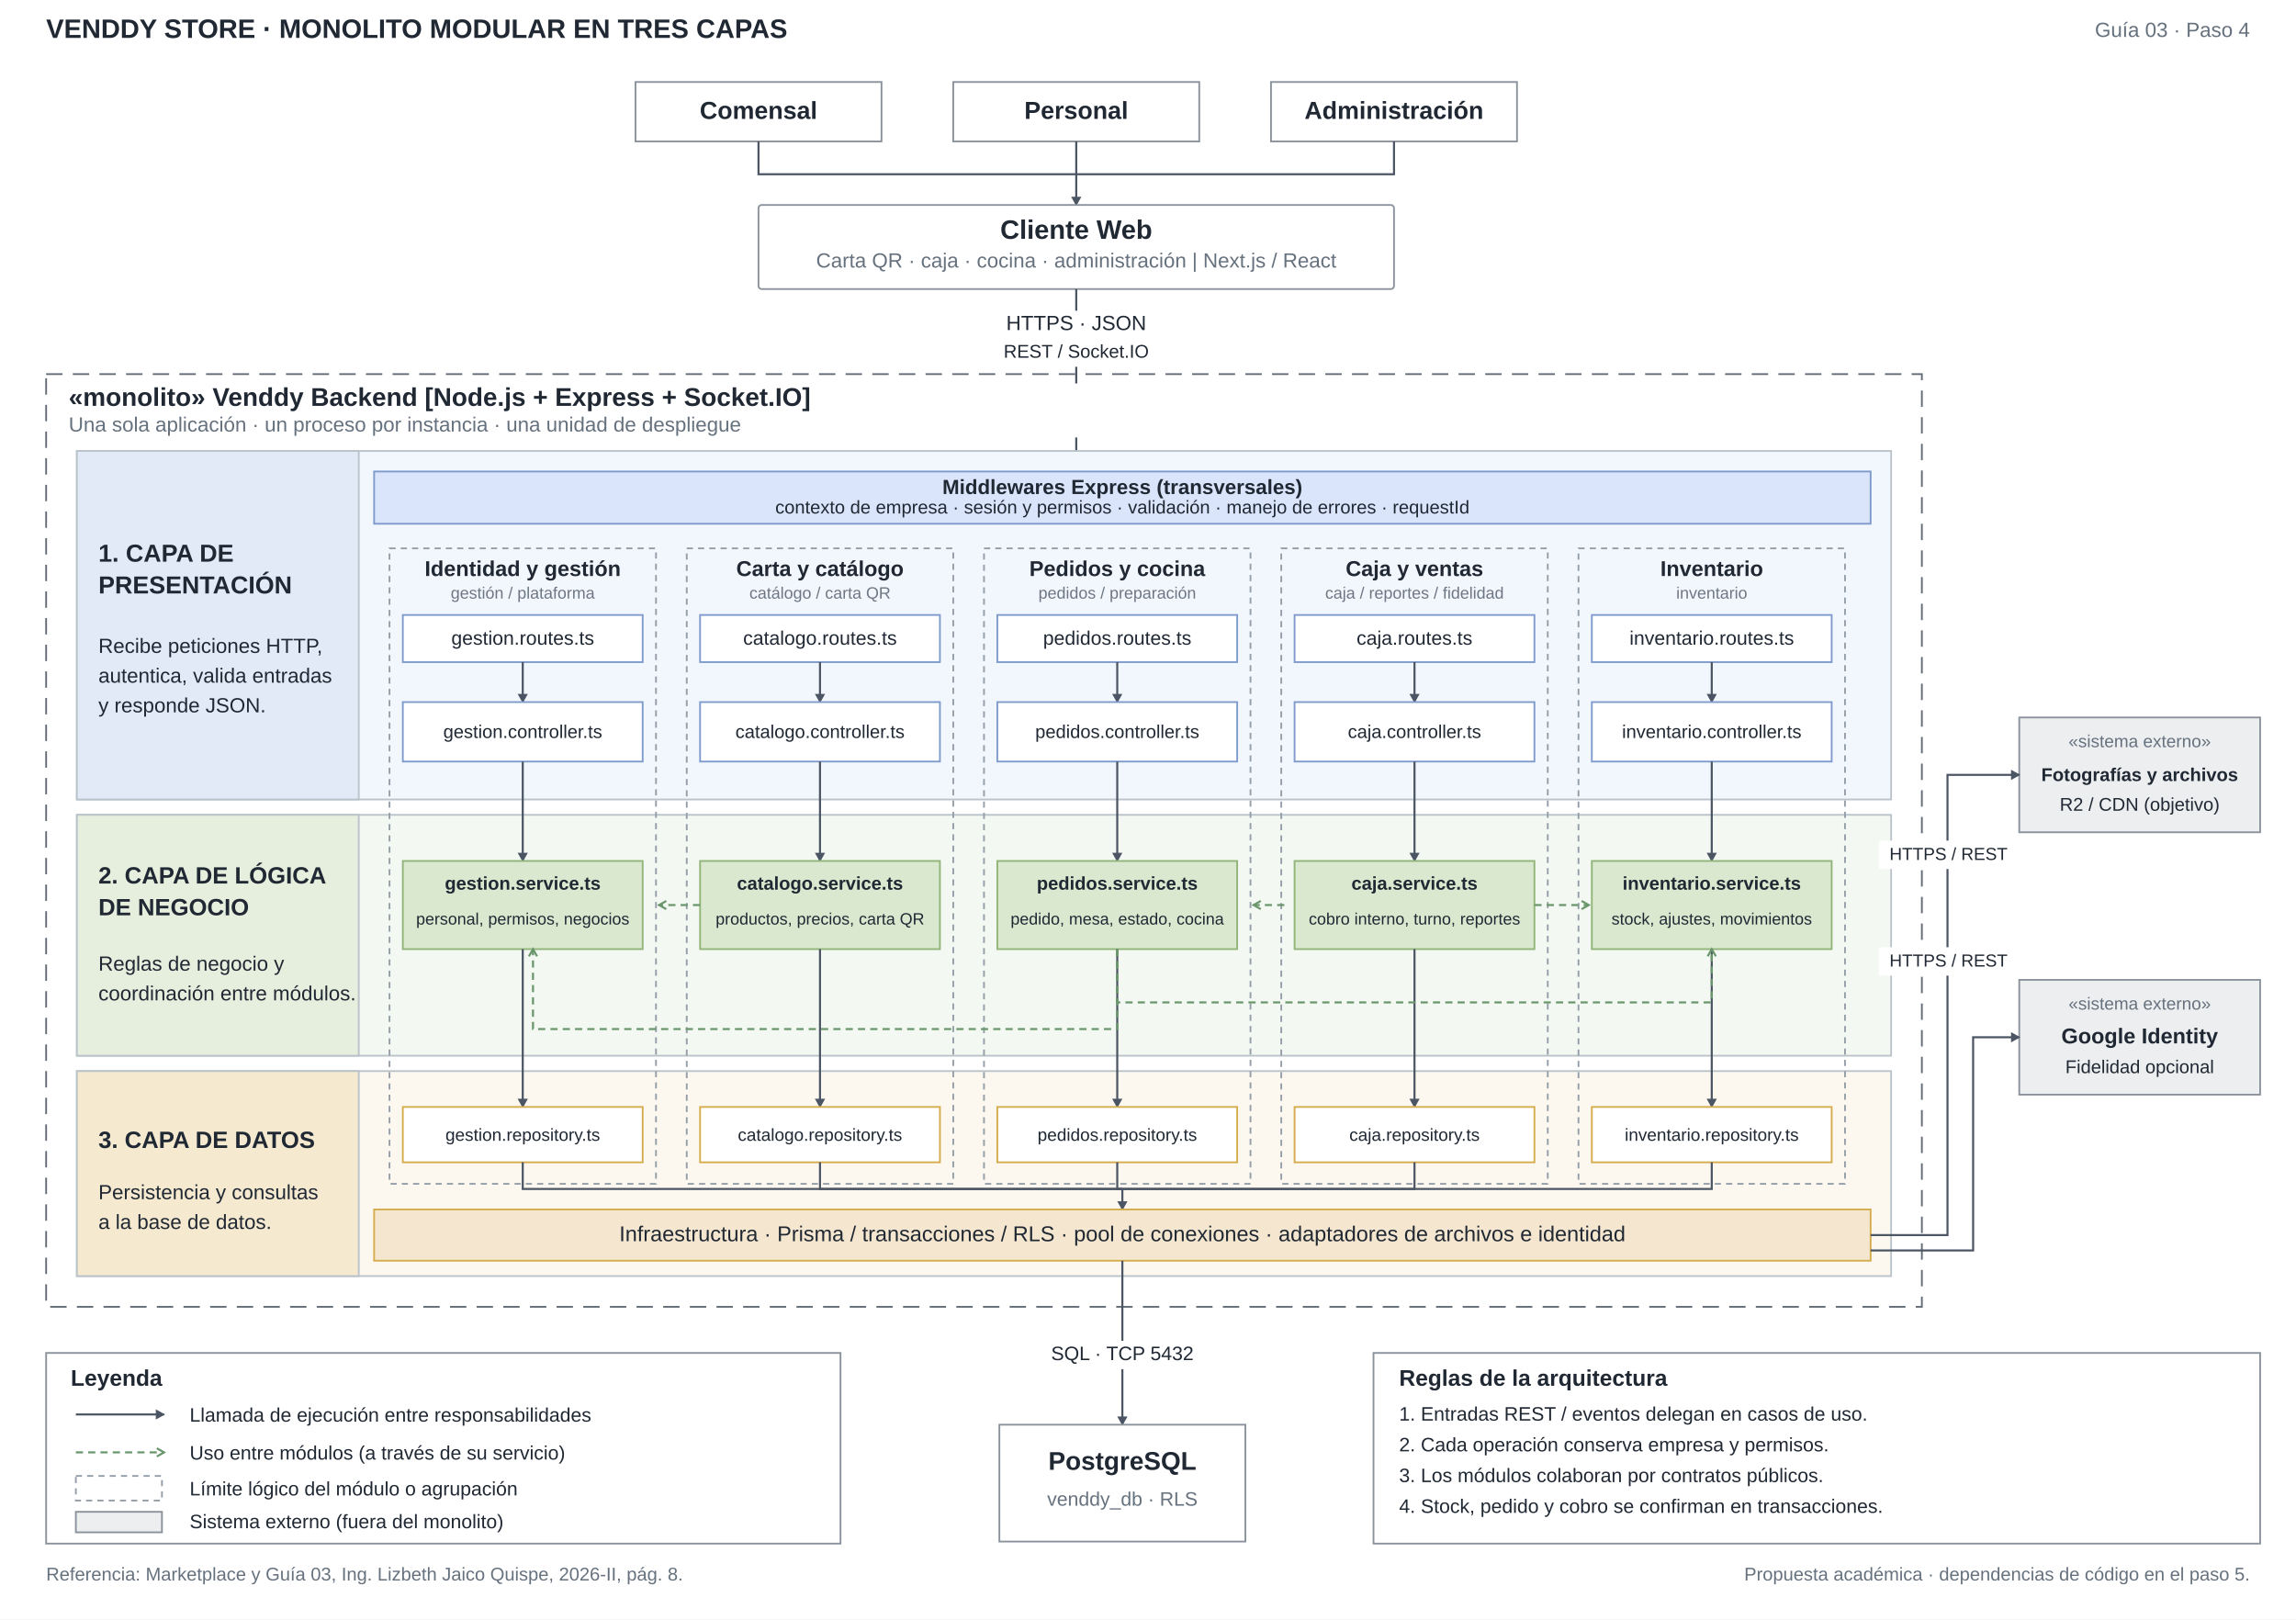
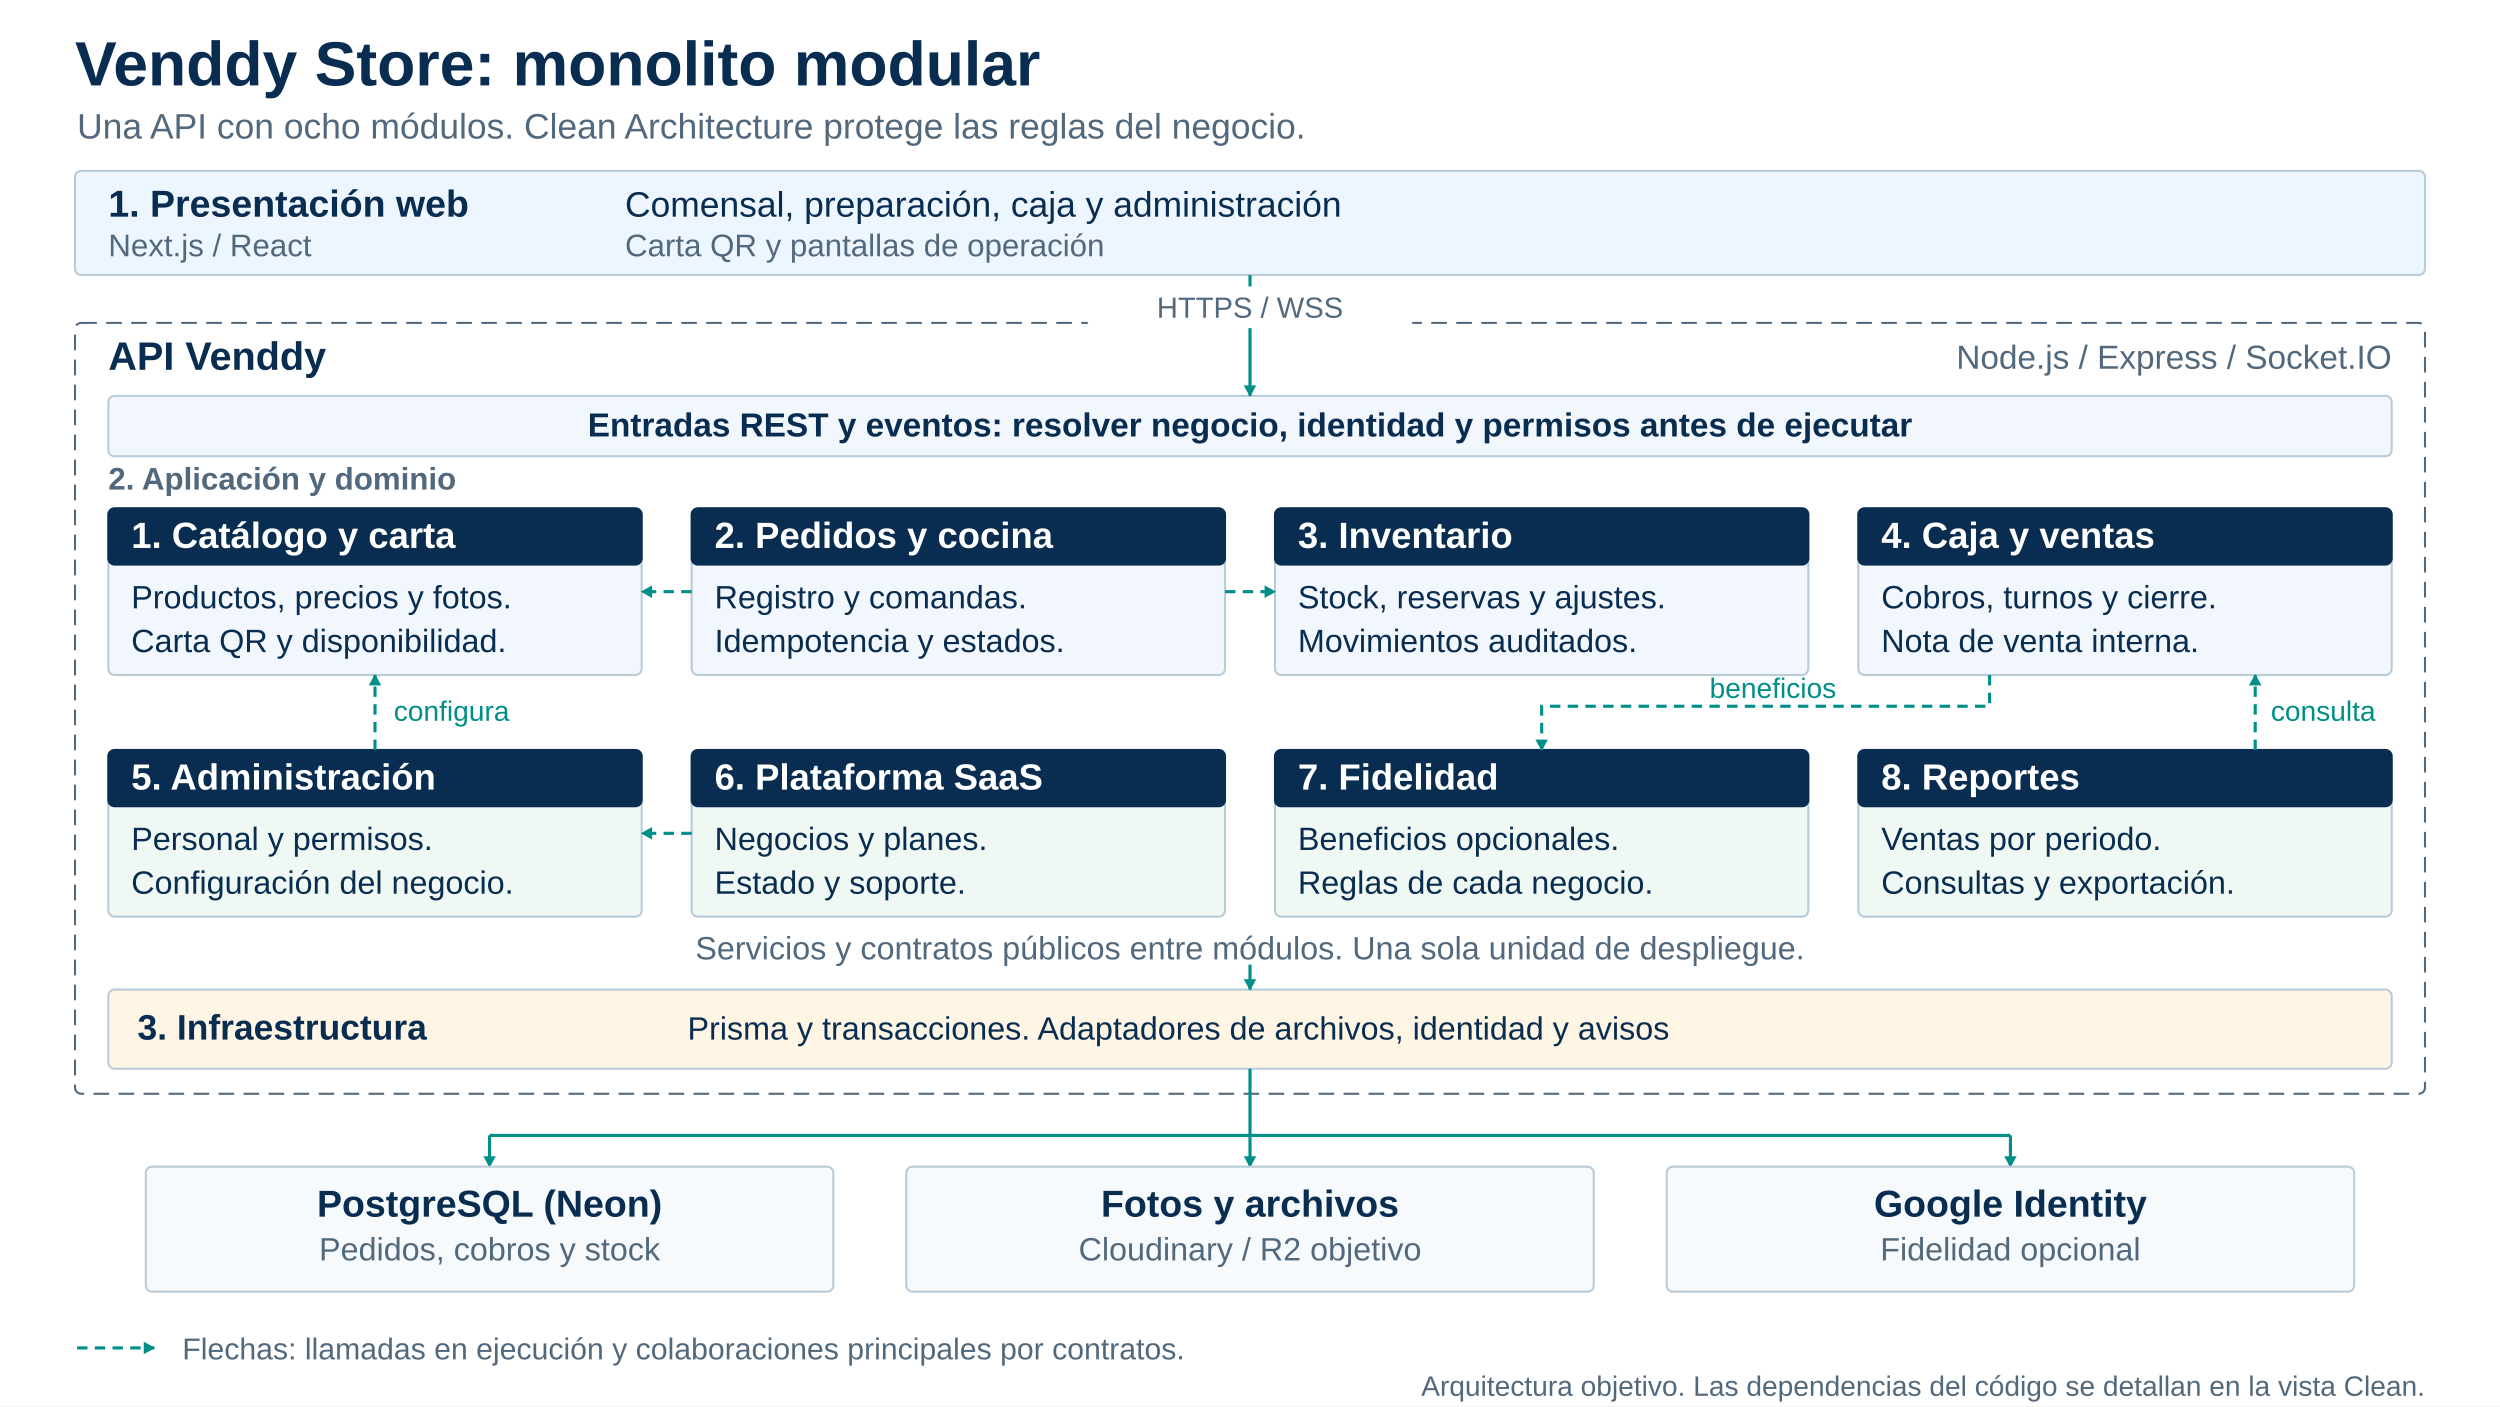
- <svg xmlns="http://www.w3.org/2000/svg" width="2240" height="1580" viewBox="0 0 2240 1580" role="img" aria-labelledby="title desc">
+ <svg xmlns="http://www.w3.org/2000/svg" width="2400" height="1350" viewBox="0 0 2400 1350" role="img" aria-labelledby="title desc">
  <defs>
-     <marker id="arrow" markerWidth="10" markerHeight="10" refX="8" refY="5" orient="auto" markerUnits="userSpaceOnUse">
-       <path d="M0 0 L9 5 L0 10 Z" fill="#4b5563" />
-     </marker>
-     <marker id="green" markerWidth="10" markerHeight="10" refX="8" refY="5" orient="auto" markerUnits="userSpaceOnUse">
-       <path d="M1 1 L8 5 L1 9" fill="none" stroke="#69966a" stroke-width="2" />
+     <marker id="arrow" markerWidth="12" markerHeight="12" refX="10" refY="6" orient="auto" markerUnits="userSpaceOnUse">
+       <path d="M0 0 L11 6 L0 12 Z" fill="#008F88" />
    </marker>
  </defs>
-   <rect width="2240" height="1580" fill="white" />
-   <g font-family="Arial, Helvetica, sans-serif" fill="#202833">
-     <text x="45" y="37" font-size="26" font-weight="700" text-anchor="start" fill="#202833">VENDDY STORE · MONOLITO MODULAR EN TRES CAPAS</text>
-     <text x="2195" y="36" font-size="20" font-weight="400" text-anchor="end" fill="#66717e">Guía 03 · Paso 4</text>
-     <rect x="620" y="80" width="240" height="58" rx="0" fill="white" stroke="#8a929b" stroke-width="1.7" />
-     <text x="740" y="116" font-size="24" font-weight="700" text-anchor="middle" fill="#202833">Comensal</text>
-     <path d="M740 138 V170 H1050" fill="none" stroke="#4b5563" stroke-width="2" />
-     <rect x="930" y="80" width="240" height="58" rx="0" fill="white" stroke="#8a929b" stroke-width="1.7" />
-     <text x="1050" y="116" font-size="24" font-weight="700" text-anchor="middle" fill="#202833">Personal</text>
-     <path d="M1050 138 V170 H1050" fill="none" stroke="#4b5563" stroke-width="2" />
-     <rect x="1240" y="80" width="240" height="58" rx="0" fill="white" stroke="#8a929b" stroke-width="1.7" />
-     <text x="1360" y="116" font-size="24" font-weight="700" text-anchor="middle" fill="#202833">Administración</text>
-     <path d="M1360 138 V170 H1050" fill="none" stroke="#4b5563" stroke-width="2" />
-     <path d="M1050 170 V200" fill="none" stroke="#4b5563" stroke-width="2" marker-end="url(#arrow)" />
-     <rect x="740" y="200" width="620" height="82" rx="3" fill="white" stroke="#8a929b" stroke-width="1.7" />
-     <text x="1050" y="233" font-size="26" font-weight="700" text-anchor="middle" fill="#202833">Cliente Web</text>
-     <text x="1050" y="261" font-size="20" font-weight="400" text-anchor="middle" fill="#66717e">Carta QR · caja · cocina · administración | Next.js / React</text>
-     <path d="M1050 282 V460" fill="none" stroke="#4b5563" stroke-width="2" marker-end="url(#arrow)" />
-     <rect x="972.8" y="304" width="154.4" height="26" rx="0" fill="white" stroke="white" stroke-width="1.7" />
-     <text x="1050" y="322" font-size="20" font-weight="400" text-anchor="middle" fill="#202833">HTTPS · JSON</text>
-     <rect x="961" y="331" width="178" height="26" rx="0" fill="white" stroke="white" stroke-width="1.7" />
-     <text x="1050" y="349" font-size="18" font-weight="400" text-anchor="middle" fill="#202833">REST / Socket.IO</text>
-     <rect x="45" y="365" width="1830" height="910" rx="0" fill="none" stroke="#626b75" stroke-width="1.7" stroke-dasharray="16 10" />
-     <rect x="59" y="375" width="1020" height="51" rx="0" fill="white" stroke="white" stroke-width="1.7" />
-     <text x="67" y="396" font-size="25" font-weight="700" text-anchor="start" fill="#202833">«monolito» Venddy Backend [Node.js + Express + Socket.IO]</text>
-     <text x="67" y="421" font-size="20" font-weight="400" text-anchor="start" fill="#66717e">Una sola aplicación · un proceso por instancia · una unidad de despliegue</text>
-     <rect x="75" y="440" width="1770" height="340" rx="0" fill="#f2f6fd" stroke="#bac3ca" stroke-width="1.7" />
-     <rect x="75" y="795" width="1770" height="235" rx="0" fill="#f3f8f2" stroke="#bac3ca" stroke-width="1.7" />
-     <rect x="75" y="1045" width="1770" height="200" rx="0" fill="#fcf8ef" stroke="#bac3ca" stroke-width="1.7" />
-     <rect x="75" y="440" width="275" height="340" rx="0" fill="#e1eaf6" stroke="#bac3ca" stroke-width="1.7" />
-     <rect x="75" y="795" width="275" height="235" rx="0" fill="#e6efde" stroke="#bac3ca" stroke-width="1.7" />
-     <rect x="75" y="1045" width="275" height="200" rx="0" fill="#f5ead0" stroke="#bac3ca" stroke-width="1.7" />
-     <text x="96" y="548" font-size="24" font-weight="700" text-anchor="start" fill="#202833">1. CAPA DE</text>
-     <text x="96" y="579" font-size="24" font-weight="700" text-anchor="start" fill="#202833">PRESENTACIÓN</text>
-     <text x="96" y="637" font-size="20" font-weight="400" text-anchor="start" fill="#202833">Recibe peticiones HTTP,</text>
-     <text x="96" y="666" font-size="20" font-weight="400" text-anchor="start" fill="#202833">autentica, valida entradas</text>
-     <text x="96" y="695" font-size="20" font-weight="400" text-anchor="start" fill="#202833">y responde JSON.</text>
-     <text x="96" y="862" font-size="23" font-weight="700" text-anchor="start" fill="#202833">2. CAPA DE LÓGICA</text>
-     <text x="96" y="893" font-size="23" font-weight="700" text-anchor="start" fill="#202833">DE NEGOCIO</text>
-     <text x="96" y="947" font-size="20" font-weight="400" text-anchor="start" fill="#202833">Reglas de negocio y</text>
-     <text x="96" y="976" font-size="20" font-weight="400" text-anchor="start" fill="#202833">coordinación entre módulos.</text>
-     <text x="96" y="1120" font-size="23" font-weight="700" text-anchor="start" fill="#202833">3. CAPA DE DATOS</text>
-     <text x="96" y="1170" font-size="20" font-weight="400" text-anchor="start" fill="#202833">Persistencia y consultas</text>
-     <text x="96" y="1199" font-size="20" font-weight="400" text-anchor="start" fill="#202833">a la base de datos.</text>
-     <rect x="365" y="460" width="1460" height="51" rx="0" fill="#dae5fb" stroke="#7e9bcc" stroke-width="1.7" />
-     <text x="1095" y="482" font-size="20" font-weight="700" text-anchor="middle" fill="#202833">Middlewares Express (transversales)</text>
-     <text x="1095" y="501" font-size="18" font-weight="400" text-anchor="middle" fill="#202833">contexto de empresa · sesión y permisos · validación · manejo de errores · requestId</text>
-     <rect x="380" y="535" width="260" height="620" rx="0" fill="none" stroke="#949ea8" stroke-width="1.7" stroke-dasharray="6 5" />
-     <text x="510" y="562" font-size="21" font-weight="700" text-anchor="middle" fill="#202833">Identidad y gestión</text>
-     <text x="510" y="584" font-size="16" font-weight="400" text-anchor="middle" fill="#6d7783">gestión / plataforma</text>
-     <rect x="393" y="600" width="234" height="46" rx="0" fill="white" stroke="#7e9bcc" stroke-width="1.7" />
-     <text x="510" y="629" font-size="19" font-weight="400" text-anchor="middle" fill="#202833">gestion.routes.ts</text>
-     <path d="M510 646 V685" fill="none" stroke="#4b5563" stroke-width="2" marker-end="url(#arrow)" />
-     <rect x="393" y="685" width="234" height="58" rx="0" fill="white" stroke="#7e9bcc" stroke-width="1.7" />
-     <text x="510" y="720" font-size="18" font-weight="400" text-anchor="middle" fill="#202833">gestion.controller.ts</text>
-     <path d="M510 743 V840" fill="none" stroke="#4b5563" stroke-width="2" marker-end="url(#arrow)" />
-     <rect x="393" y="840" width="234" height="86" rx="0" fill="#d9e8cf" stroke="#91b578" stroke-width="1.7" />
-     <text x="510" y="868" font-size="18" font-weight="700" text-anchor="middle" fill="#202833">gestion.service.ts</text>
-     <text x="510" y="902" font-size="16" font-weight="400" text-anchor="middle" fill="#202833">personal, permisos, negocios</text>
-     <path d="M510 926 V1080" fill="none" stroke="#4b5563" stroke-width="2" marker-end="url(#arrow)" />
-     <rect x="393" y="1080" width="234" height="54" rx="0" fill="white" stroke="#d5ac4c" stroke-width="1.7" />
-     <text x="510" y="1113" font-size="17" font-weight="400" text-anchor="middle" fill="#202833">gestion.repository.ts</text>
-     <path d="M510 1134 V1160 H1095" fill="none" stroke="#4b5563" stroke-width="2" />
-     <rect x="670" y="535" width="260" height="620" rx="0" fill="none" stroke="#949ea8" stroke-width="1.7" stroke-dasharray="6 5" />
-     <text x="800" y="562" font-size="21" font-weight="700" text-anchor="middle" fill="#202833">Carta y catálogo</text>
-     <text x="800" y="584" font-size="16" font-weight="400" text-anchor="middle" fill="#6d7783">catálogo / carta QR</text>
-     <rect x="683" y="600" width="234" height="46" rx="0" fill="white" stroke="#7e9bcc" stroke-width="1.7" />
-     <text x="800" y="629" font-size="19" font-weight="400" text-anchor="middle" fill="#202833">catalogo.routes.ts</text>
-     <path d="M800 646 V685" fill="none" stroke="#4b5563" stroke-width="2" marker-end="url(#arrow)" />
-     <rect x="683" y="685" width="234" height="58" rx="0" fill="white" stroke="#7e9bcc" stroke-width="1.7" />
-     <text x="800" y="720" font-size="18" font-weight="400" text-anchor="middle" fill="#202833">catalogo.controller.ts</text>
-     <path d="M800 743 V840" fill="none" stroke="#4b5563" stroke-width="2" marker-end="url(#arrow)" />
-     <rect x="683" y="840" width="234" height="86" rx="0" fill="#d9e8cf" stroke="#91b578" stroke-width="1.7" />
-     <text x="800" y="868" font-size="18" font-weight="700" text-anchor="middle" fill="#202833">catalogo.service.ts</text>
-     <text x="800" y="902" font-size="16" font-weight="400" text-anchor="middle" fill="#202833">productos, precios, carta QR</text>
-     <path d="M800 926 V1080" fill="none" stroke="#4b5563" stroke-width="2" marker-end="url(#arrow)" />
-     <rect x="683" y="1080" width="234" height="54" rx="0" fill="white" stroke="#d5ac4c" stroke-width="1.7" />
-     <text x="800" y="1113" font-size="17" font-weight="400" text-anchor="middle" fill="#202833">catalogo.repository.ts</text>
-     <path d="M800 1134 V1160 H1095" fill="none" stroke="#4b5563" stroke-width="2" />
-     <rect x="960" y="535" width="260" height="620" rx="0" fill="none" stroke="#949ea8" stroke-width="1.7" stroke-dasharray="6 5" />
-     <text x="1090" y="562" font-size="21" font-weight="700" text-anchor="middle" fill="#202833">Pedidos y cocina</text>
-     <text x="1090" y="584" font-size="16" font-weight="400" text-anchor="middle" fill="#6d7783">pedidos / preparación</text>
-     <rect x="973" y="600" width="234" height="46" rx="0" fill="white" stroke="#7e9bcc" stroke-width="1.7" />
-     <text x="1090" y="629" font-size="19" font-weight="400" text-anchor="middle" fill="#202833">pedidos.routes.ts</text>
-     <path d="M1090 646 V685" fill="none" stroke="#4b5563" stroke-width="2" marker-end="url(#arrow)" />
-     <rect x="973" y="685" width="234" height="58" rx="0" fill="white" stroke="#7e9bcc" stroke-width="1.7" />
-     <text x="1090" y="720" font-size="18" font-weight="400" text-anchor="middle" fill="#202833">pedidos.controller.ts</text>
-     <path d="M1090 743 V840" fill="none" stroke="#4b5563" stroke-width="2" marker-end="url(#arrow)" />
-     <rect x="973" y="840" width="234" height="86" rx="0" fill="#d9e8cf" stroke="#91b578" stroke-width="1.7" />
-     <text x="1090" y="868" font-size="18" font-weight="700" text-anchor="middle" fill="#202833">pedidos.service.ts</text>
-     <text x="1090" y="902" font-size="16" font-weight="400" text-anchor="middle" fill="#202833">pedido, mesa, estado, cocina</text>
-     <path d="M1090 926 V1080" fill="none" stroke="#4b5563" stroke-width="2" marker-end="url(#arrow)" />
-     <rect x="973" y="1080" width="234" height="54" rx="0" fill="white" stroke="#d5ac4c" stroke-width="1.7" />
-     <text x="1090" y="1113" font-size="17" font-weight="400" text-anchor="middle" fill="#202833">pedidos.repository.ts</text>
-     <path d="M1090 1134 V1160 H1095" fill="none" stroke="#4b5563" stroke-width="2" />
-     <rect x="1250" y="535" width="260" height="620" rx="0" fill="none" stroke="#949ea8" stroke-width="1.7" stroke-dasharray="6 5" />
-     <text x="1380" y="562" font-size="21" font-weight="700" text-anchor="middle" fill="#202833">Caja y ventas</text>
-     <text x="1380" y="584" font-size="16" font-weight="400" text-anchor="middle" fill="#6d7783">caja / reportes / fidelidad</text>
-     <rect x="1263" y="600" width="234" height="46" rx="0" fill="white" stroke="#7e9bcc" stroke-width="1.7" />
-     <text x="1380" y="629" font-size="19" font-weight="400" text-anchor="middle" fill="#202833">caja.routes.ts</text>
-     <path d="M1380 646 V685" fill="none" stroke="#4b5563" stroke-width="2" marker-end="url(#arrow)" />
-     <rect x="1263" y="685" width="234" height="58" rx="0" fill="white" stroke="#7e9bcc" stroke-width="1.7" />
-     <text x="1380" y="720" font-size="18" font-weight="400" text-anchor="middle" fill="#202833">caja.controller.ts</text>
-     <path d="M1380 743 V840" fill="none" stroke="#4b5563" stroke-width="2" marker-end="url(#arrow)" />
-     <rect x="1263" y="840" width="234" height="86" rx="0" fill="#d9e8cf" stroke="#91b578" stroke-width="1.7" />
-     <text x="1380" y="868" font-size="18" font-weight="700" text-anchor="middle" fill="#202833">caja.service.ts</text>
-     <text x="1380" y="902" font-size="16" font-weight="400" text-anchor="middle" fill="#202833">cobro interno, turno, reportes</text>
-     <path d="M1380 926 V1080" fill="none" stroke="#4b5563" stroke-width="2" marker-end="url(#arrow)" />
-     <rect x="1263" y="1080" width="234" height="54" rx="0" fill="white" stroke="#d5ac4c" stroke-width="1.7" />
-     <text x="1380" y="1113" font-size="17" font-weight="400" text-anchor="middle" fill="#202833">caja.repository.ts</text>
-     <path d="M1380 1134 V1160 H1095" fill="none" stroke="#4b5563" stroke-width="2" />
-     <rect x="1540" y="535" width="260" height="620" rx="0" fill="none" stroke="#949ea8" stroke-width="1.7" stroke-dasharray="6 5" />
-     <text x="1670" y="562" font-size="21" font-weight="700" text-anchor="middle" fill="#202833">Inventario</text>
-     <text x="1670" y="584" font-size="16" font-weight="400" text-anchor="middle" fill="#6d7783">inventario</text>
-     <rect x="1553" y="600" width="234" height="46" rx="0" fill="white" stroke="#7e9bcc" stroke-width="1.7" />
-     <text x="1670" y="629" font-size="19" font-weight="400" text-anchor="middle" fill="#202833">inventario.routes.ts</text>
-     <path d="M1670 646 V685" fill="none" stroke="#4b5563" stroke-width="2" marker-end="url(#arrow)" />
-     <rect x="1553" y="685" width="234" height="58" rx="0" fill="white" stroke="#7e9bcc" stroke-width="1.7" />
-     <text x="1670" y="720" font-size="18" font-weight="400" text-anchor="middle" fill="#202833">inventario.controller.ts</text>
-     <path d="M1670 743 V840" fill="none" stroke="#4b5563" stroke-width="2" marker-end="url(#arrow)" />
-     <rect x="1553" y="840" width="234" height="86" rx="0" fill="#d9e8cf" stroke="#91b578" stroke-width="1.7" />
-     <text x="1670" y="868" font-size="18" font-weight="700" text-anchor="middle" fill="#202833">inventario.service.ts</text>
-     <text x="1670" y="902" font-size="16" font-weight="400" text-anchor="middle" fill="#202833">stock, ajustes, movimientos</text>
-     <path d="M1670 926 V1080" fill="none" stroke="#4b5563" stroke-width="2" marker-end="url(#arrow)" />
-     <rect x="1553" y="1080" width="234" height="54" rx="0" fill="white" stroke="#d5ac4c" stroke-width="1.7" />
-     <text x="1670" y="1113" font-size="17" font-weight="400" text-anchor="middle" fill="#202833">inventario.repository.ts</text>
-     <path d="M1670 1134 V1160 H1095" fill="none" stroke="#4b5563" stroke-width="2" />
-     <path d="M683 883 H643" fill="none" stroke="#69966a" stroke-width="2" stroke-dasharray="7 5" marker-end="url(#green)" />
-     <path d="M1253 883 H1223" fill="none" stroke="#69966a" stroke-width="2" stroke-dasharray="7 5" marker-end="url(#green)" />
-     <path d="M1497 883 H1550" fill="none" stroke="#69966a" stroke-width="2" stroke-dasharray="7 5" marker-end="url(#green)" />
-     <path d="M1090 926 V978 H1670 V926" fill="none" stroke="#69966a" stroke-width="2" stroke-dasharray="7 5" marker-end="url(#green)" />
-     <path d="M1090 926 V1004 H520 V926" fill="none" stroke="#69966a" stroke-width="2" stroke-dasharray="7 5" marker-end="url(#green)" />
-     <path d="M1095 1160 V1180" fill="none" stroke="#4b5563" stroke-width="2" marker-end="url(#arrow)" />
-     <rect x="365" y="1180" width="1460" height="50" rx="0" fill="#f5e7cf" stroke="#d5ac4c" stroke-width="1.7" />
-     <text x="1095" y="1211" font-size="21" font-weight="400" text-anchor="middle" fill="#202833">Infraestructura · Prisma / transacciones / RLS · pool de conexiones · adaptadores de archivos e identidad</text>
-     <rect x="1970" y="700" width="235" height="112" rx="0" fill="#eceef0" stroke="#8a929b" stroke-width="1.7" />
-     <text x="2087.5" y="729" font-size="17" font-weight="400" text-anchor="middle" fill="#66717e">«sistema externo»</text>
-     <text x="2087.5" y="762" font-size="18" font-weight="700" text-anchor="middle" fill="#202833">Fotografías y archivos</text>
-     <text x="2087.5" y="791" font-size="18" font-weight="400" text-anchor="middle" fill="#202833">R2 / CDN (objetivo)</text>
-     <rect x="1970" y="956" width="235" height="112" rx="0" fill="#eceef0" stroke="#8a929b" stroke-width="1.7" />
-     <text x="2087.5" y="985" font-size="17" font-weight="400" text-anchor="middle" fill="#66717e">«sistema externo»</text>
-     <text x="2087.5" y="1018" font-size="21" font-weight="700" text-anchor="middle" fill="#202833">Google Identity</text>
-     <text x="2087.5" y="1047" font-size="18" font-weight="400" text-anchor="middle" fill="#202833">Fidelidad opcional</text>
-     <path d="M1825 1205 H1900 V756 H1970" fill="none" stroke="#4b5563" stroke-width="2" marker-end="url(#arrow)" />
-     <rect x="1833.88" y="821" width="134.24" height="26" rx="0" fill="white" stroke="white" stroke-width="1.7" />
-     <text x="1901" y="839" font-size="17" font-weight="400" text-anchor="middle" fill="#202833">HTTPS / REST</text>
-     <path d="M1825 1220 H1925 V1012 H1970" fill="none" stroke="#4b5563" stroke-width="2" marker-end="url(#arrow)" />
-     <rect x="1833.88" y="925" width="134.24" height="26" rx="0" fill="white" stroke="white" stroke-width="1.7" />
-     <text x="1901" y="943" font-size="17" font-weight="400" text-anchor="middle" fill="#202833">HTTPS / REST</text>
-     <path d="M1095 1230 V1390" fill="none" stroke="#4b5563" stroke-width="2" marker-end="url(#arrow)" />
-     <rect x="1010.52" y="1309" width="168.96" height="26" rx="0" fill="white" stroke="white" stroke-width="1.7" />
-     <text x="1095" y="1327" font-size="19" font-weight="400" text-anchor="middle" fill="#202833">SQL · TCP 5432</text>
-     <rect x="975" y="1390" width="240" height="114" rx="0" fill="white" stroke="#8a929b" stroke-width="1.7" />
-     <text x="1095" y="1434" font-size="25" font-weight="700" text-anchor="middle" fill="#202833">PostgreSQL</text>
-     <text x="1095" y="1469" font-size="19" font-weight="400" text-anchor="middle" fill="#66717e">venddy_db · RLS</text>
-     <rect x="45" y="1320" width="775" height="186" rx="0" fill="white" stroke="#8a929b" stroke-width="1.7" />
-     <text x="69" y="1352" font-size="22" font-weight="700" text-anchor="start" fill="#202833">Leyenda</text>
-     <path d="M74 1380 H160" fill="none" stroke="#4b5563" stroke-width="2" marker-end="url(#arrow)" />
-     <text x="185" y="1387" font-size="19" font-weight="400" text-anchor="start" fill="#202833">Llamada de ejecución entre responsabilidades</text>
-     <path d="M74 1417 H160" fill="none" stroke="#69966a" stroke-width="2" stroke-dasharray="7 5" marker-end="url(#green)" />
-     <text x="185" y="1424" font-size="19" font-weight="400" text-anchor="start" fill="#202833">Uso entre módulos (a través de su servicio)</text>
-     <rect x="74" y="1440" width="84" height="24" rx="0" fill="none" stroke="#949ea8" stroke-width="1.7" stroke-dasharray="6 5" />
-     <text x="185" y="1459" font-size="19" font-weight="400" text-anchor="start" fill="#202833">Límite lógico del módulo o agrupación</text>
-     <rect x="74" y="1475" width="84" height="20" rx="0" fill="#eceef0" stroke="#8a929b" stroke-width="1.7" />
-     <text x="185" y="1491" font-size="19" font-weight="400" text-anchor="start" fill="#202833">Sistema externo (fuera del monolito)</text>
-     <rect x="1340" y="1320" width="865" height="186" rx="0" fill="white" stroke="#8a929b" stroke-width="1.7" />
-     <text x="1365" y="1352" font-size="22" font-weight="700" text-anchor="start" fill="#202833">Reglas de la arquitectura</text>
-     <text x="1365" y="1386" font-size="19" font-weight="400" text-anchor="start" fill="#202833">1. Entradas REST / eventos delegan en casos de uso.</text>
-     <text x="1365" y="1416" font-size="19" font-weight="400" text-anchor="start" fill="#202833">2. Cada operación conserva empresa y permisos.</text>
-     <text x="1365" y="1446" font-size="19" font-weight="400" text-anchor="start" fill="#202833">3. Los módulos colaboran por contratos públicos.</text>
-     <text x="1365" y="1476" font-size="19" font-weight="400" text-anchor="start" fill="#202833">4. Stock, pedido y cobro se confirman en transacciones.</text>
-     <text x="45" y="1542" font-size="18" font-weight="400" text-anchor="start" fill="#66717e">Referencia: Marketplace y Guía 03, Ing. Lizbeth Jaico Quispe, 2026-II, pág. 8.</text>
-     <text x="2195" y="1542" font-size="18" font-weight="400" text-anchor="end" fill="#66717e">Propuesta académica · dependencias de código en el paso 5.</text>
+   <rect width="2400" height="1350" fill="white" />
+   <g font-family="Arial, Helvetica, sans-serif">
+     <text x="72" y="82" font-size="60" fill="#082D50" font-weight="700" text-anchor="start">Venddy Store: monolito modular</text>
+     <text x="74" y="133" font-size="34" fill="#52697D" font-weight="400" text-anchor="start">Una API con ocho módulos. Clean Architecture protege las reglas del negocio.</text>
+     <rect x="72" y="164" width="2256" height="100" rx="6" fill="#EDF5FF" stroke="#B9CBD9" stroke-width="2" />
+     <text x="104" y="208" font-size="36" fill="#082D50" font-weight="700" text-anchor="start">1. Presentación web</text>
+     <text x="600" y="208" font-size="34" fill="#082D50" font-weight="400" text-anchor="start">Comensal, preparación, caja y administración</text>
+     <text x="104" y="246" font-size="30" fill="#52697D" font-weight="400" text-anchor="start">Next.js / React</text>
+     <text x="600" y="246" font-size="30" fill="#52697D" font-weight="400" text-anchor="start">Carta QR y pantallas de operación</text>
+     <rect x="72" y="310" width="2256" height="740" rx="6" fill="white" stroke="#52697D" stroke-width="2" stroke-dasharray="15 9" />
+     <text x="104" y="355" font-size="38" fill="#082D50" font-weight="700" text-anchor="start">API Venddy</text>
+     <text x="2296" y="354" font-size="32" fill="#52697D" font-weight="400" text-anchor="end">Node.js / Express / Socket.IO</text>
+     <rect x="104" y="380" width="2192" height="58" rx="6" fill="#F1F7FC" stroke="#B9CBD9" stroke-width="2" />
+     <text x="1200" y="419" font-size="32" fill="#082D50" font-weight="700" text-anchor="middle">Entradas REST y eventos: resolver negocio, identidad y permisos antes de ejecutar</text>
+     <path d="M1200 264 V380" fill="none" stroke="#008F88" stroke-width="3" marker-end="url(#arrow)" />
+     <rect x="1045" y="276" width="310" height="38" rx="6" fill="white" stroke="white" stroke-width="2" />
+     <text x="1200" y="305" font-size="28" fill="#52697D" font-weight="400" text-anchor="middle">HTTPS / WSS</text>
+     <text x="104" y="470" font-size="30" fill="#52697D" font-weight="700" text-anchor="start">2. Aplicación y dominio</text>
+     <g id="modulo-1">
+       <rect x="104" y="488" width="512" height="160" rx="6" fill="#F1F7FC" stroke="#B9CBD9" stroke-width="2" />
+       <rect x="104" y="488" width="512" height="54" rx="6" fill="#082D50" stroke="#082D50" stroke-width="2" />
+       <text x="126" y="526" font-size="35" fill="white" font-weight="700" text-anchor="start">1. Catálogo y carta</text>
+       <text x="126" y="584" font-size="31" fill="#082D50" font-weight="400" text-anchor="start">Productos, precios y fotos.</text>
+       <text x="126" y="626" font-size="31" fill="#082D50" font-weight="400" text-anchor="start">Carta QR y disponibilidad.</text>
+     </g>
+     <g id="modulo-2">
+       <rect x="664" y="488" width="512" height="160" rx="6" fill="#F1F7FC" stroke="#B9CBD9" stroke-width="2" />
+       <rect x="664" y="488" width="512" height="54" rx="6" fill="#082D50" stroke="#082D50" stroke-width="2" />
+       <text x="686" y="526" font-size="35" fill="white" font-weight="700" text-anchor="start">2. Pedidos y cocina</text>
+       <text x="686" y="584" font-size="31" fill="#082D50" font-weight="400" text-anchor="start">Registro y comandas.</text>
+       <text x="686" y="626" font-size="31" fill="#082D50" font-weight="400" text-anchor="start">Idempotencia y estados.</text>
+     </g>
+     <g id="modulo-3">
+       <rect x="1224" y="488" width="512" height="160" rx="6" fill="#F1F7FC" stroke="#B9CBD9" stroke-width="2" />
+       <rect x="1224" y="488" width="512" height="54" rx="6" fill="#082D50" stroke="#082D50" stroke-width="2" />
+       <text x="1246" y="526" font-size="35" fill="white" font-weight="700" text-anchor="start">3. Inventario</text>
+       <text x="1246" y="584" font-size="31" fill="#082D50" font-weight="400" text-anchor="start">Stock, reservas y ajustes.</text>
+       <text x="1246" y="626" font-size="31" fill="#082D50" font-weight="400" text-anchor="start">Movimientos auditados.</text>
+     </g>
+     <g id="modulo-4">
+       <rect x="1784" y="488" width="512" height="160" rx="6" fill="#F1F7FC" stroke="#B9CBD9" stroke-width="2" />
+       <rect x="1784" y="488" width="512" height="54" rx="6" fill="#082D50" stroke="#082D50" stroke-width="2" />
+       <text x="1806" y="526" font-size="35" fill="white" font-weight="700" text-anchor="start">4. Caja y ventas</text>
+       <text x="1806" y="584" font-size="31" fill="#082D50" font-weight="400" text-anchor="start">Cobros, turnos y cierre.</text>
+       <text x="1806" y="626" font-size="31" fill="#082D50" font-weight="400" text-anchor="start">Nota de venta interna.</text>
+     </g>
+     <g id="modulo-5">
+       <rect x="104" y="720" width="512" height="160" rx="6" fill="#EFF8F3" stroke="#B9CBD9" stroke-width="2" />
+       <rect x="104" y="720" width="512" height="54" rx="6" fill="#082D50" stroke="#082D50" stroke-width="2" />
+       <text x="126" y="758" font-size="35" fill="white" font-weight="700" text-anchor="start">5. Administración</text>
+       <text x="126" y="816" font-size="31" fill="#082D50" font-weight="400" text-anchor="start">Personal y permisos.</text>
+       <text x="126" y="858" font-size="31" fill="#082D50" font-weight="400" text-anchor="start">Configuración del negocio.</text>
+     </g>
+     <g id="modulo-6">
+       <rect x="664" y="720" width="512" height="160" rx="6" fill="#EFF8F3" stroke="#B9CBD9" stroke-width="2" />
+       <rect x="664" y="720" width="512" height="54" rx="6" fill="#082D50" stroke="#082D50" stroke-width="2" />
+       <text x="686" y="758" font-size="35" fill="white" font-weight="700" text-anchor="start">6. Plataforma SaaS</text>
+       <text x="686" y="816" font-size="31" fill="#082D50" font-weight="400" text-anchor="start">Negocios y planes.</text>
+       <text x="686" y="858" font-size="31" fill="#082D50" font-weight="400" text-anchor="start">Estado y soporte.</text>
+     </g>
+     <g id="modulo-7">
+       <rect x="1224" y="720" width="512" height="160" rx="6" fill="#EFF8F3" stroke="#B9CBD9" stroke-width="2" />
+       <rect x="1224" y="720" width="512" height="54" rx="6" fill="#082D50" stroke="#082D50" stroke-width="2" />
+       <text x="1246" y="758" font-size="35" fill="white" font-weight="700" text-anchor="start">7. Fidelidad</text>
+       <text x="1246" y="816" font-size="31" fill="#082D50" font-weight="400" text-anchor="start">Beneficios opcionales.</text>
+       <text x="1246" y="858" font-size="31" fill="#082D50" font-weight="400" text-anchor="start">Reglas de cada negocio.</text>
+     </g>
+     <g id="modulo-8">
+       <rect x="1784" y="720" width="512" height="160" rx="6" fill="#EFF8F3" stroke="#B9CBD9" stroke-width="2" />
+       <rect x="1784" y="720" width="512" height="54" rx="6" fill="#082D50" stroke="#082D50" stroke-width="2" />
+       <text x="1806" y="758" font-size="35" fill="white" font-weight="700" text-anchor="start">8. Reportes</text>
+       <text x="1806" y="816" font-size="31" fill="#082D50" font-weight="400" text-anchor="start">Ventas por periodo.</text>
+       <text x="1806" y="858" font-size="31" fill="#082D50" font-weight="400" text-anchor="start">Consultas y exportación.</text>
+     </g>
+     <path d="M664 568 H616" fill="none" stroke="#008F88" stroke-width="3" stroke-dasharray="10 7" marker-end="url(#arrow)" />
+     <path d="M1176 568 H1224" fill="none" stroke="#008F88" stroke-width="3" stroke-dasharray="10 7" marker-end="url(#arrow)" />
+     <path d="M360 720 V648" fill="none" stroke="#008F88" stroke-width="3" stroke-dasharray="10 7" marker-end="url(#arrow)" />
+     <text x="378" y="692" font-size="27" fill="#008F88" font-weight="400" text-anchor="start">configura</text>
+     <path d="M664 800 H616" fill="none" stroke="#008F88" stroke-width="3" stroke-dasharray="10 7" marker-end="url(#arrow)" />
+     <path d="M1910 648 V678 H1480 V720" fill="none" stroke="#008F88" stroke-width="3" stroke-dasharray="10 7" marker-end="url(#arrow)" />
+     <text x="1702" y="670" font-size="27" fill="#008F88" font-weight="400" text-anchor="middle">beneficios</text>
+     <path d="M2165 720 V648" fill="none" stroke="#008F88" stroke-width="3" stroke-dasharray="10 7" marker-end="url(#arrow)" />
+     <text x="2180" y="692" font-size="27" fill="#008F88" font-weight="400" text-anchor="start">consulta</text>
+     <text x="1200" y="921" font-size="31" fill="#52697D" font-weight="400" text-anchor="middle">Servicios y contratos públicos entre módulos. Una sola unidad de despliegue.</text>
+     <rect x="104" y="950" width="2192" height="76" rx="6" fill="#FFF5E5" stroke="#B9CBD9" stroke-width="2" />
+     <text x="132" y="998" font-size="34" fill="#082D50" font-weight="700" text-anchor="start">3. Infraestructura</text>
+     <text x="660" y="998" font-size="31" fill="#082D50" font-weight="400" text-anchor="start">Prisma y transacciones. Adaptadores de archivos, identidad y avisos</text>
+     <path d="M1200 926 V950" fill="none" stroke="#008F88" stroke-width="3" marker-end="url(#arrow)" />
+     <path d="M1200 1026 V1090" fill="none" stroke="#008F88" stroke-width="3" />
+     <path d="M470 1090 H1930" fill="none" stroke="#008F88" stroke-width="3" />
+     <path d="M470 1090 V1120" fill="none" stroke="#008F88" stroke-width="3" marker-end="url(#arrow)" />
+     <path d="M1200 1090 V1120" fill="none" stroke="#008F88" stroke-width="3" marker-end="url(#arrow)" />
+     <path d="M1930 1090 V1120" fill="none" stroke="#008F88" stroke-width="3" marker-end="url(#arrow)" />
+     <rect x="140" y="1120" width="660" height="120" rx="6" fill="#F7FAFC" stroke="#B9CBD9" stroke-width="2" />
+     <text x="470" y="1168" font-size="36" fill="#082D50" font-weight="700" text-anchor="middle">PostgreSQL (Neon)</text>
+     <text x="470" y="1210" font-size="31" fill="#52697D" font-weight="400" text-anchor="middle">Pedidos, cobros y stock</text>
+     <rect x="870" y="1120" width="660" height="120" rx="6" fill="#F7FAFC" stroke="#B9CBD9" stroke-width="2" />
+     <text x="1200" y="1168" font-size="36" fill="#082D50" font-weight="700" text-anchor="middle">Fotos y archivos</text>
+     <text x="1200" y="1210" font-size="31" fill="#52697D" font-weight="400" text-anchor="middle">Cloudinary / R2 objetivo</text>
+     <rect x="1600" y="1120" width="660" height="120" rx="6" fill="#F7FAFC" stroke="#B9CBD9" stroke-width="2" />
+     <text x="1930" y="1168" font-size="36" fill="#082D50" font-weight="700" text-anchor="middle">Google Identity</text>
+     <text x="1930" y="1210" font-size="31" fill="#52697D" font-weight="400" text-anchor="middle">Fidelidad opcional</text>
+     <path d="M74 1294 H148" fill="none" stroke="#008F88" stroke-width="3" stroke-dasharray="10 7" marker-end="url(#arrow)" />
+     <text x="175" y="1305" font-size="29" fill="#52697D" font-weight="400" text-anchor="start">Flechas: llamadas en ejecución y colaboraciones principales por contratos.</text>
+     <text x="2328" y="1340" font-size="27" fill="#52697D" font-weight="400" text-anchor="end">Arquitectura objetivo. Las dependencias del código se detallan en la vista Clean.</text>
  </g>
</svg>
